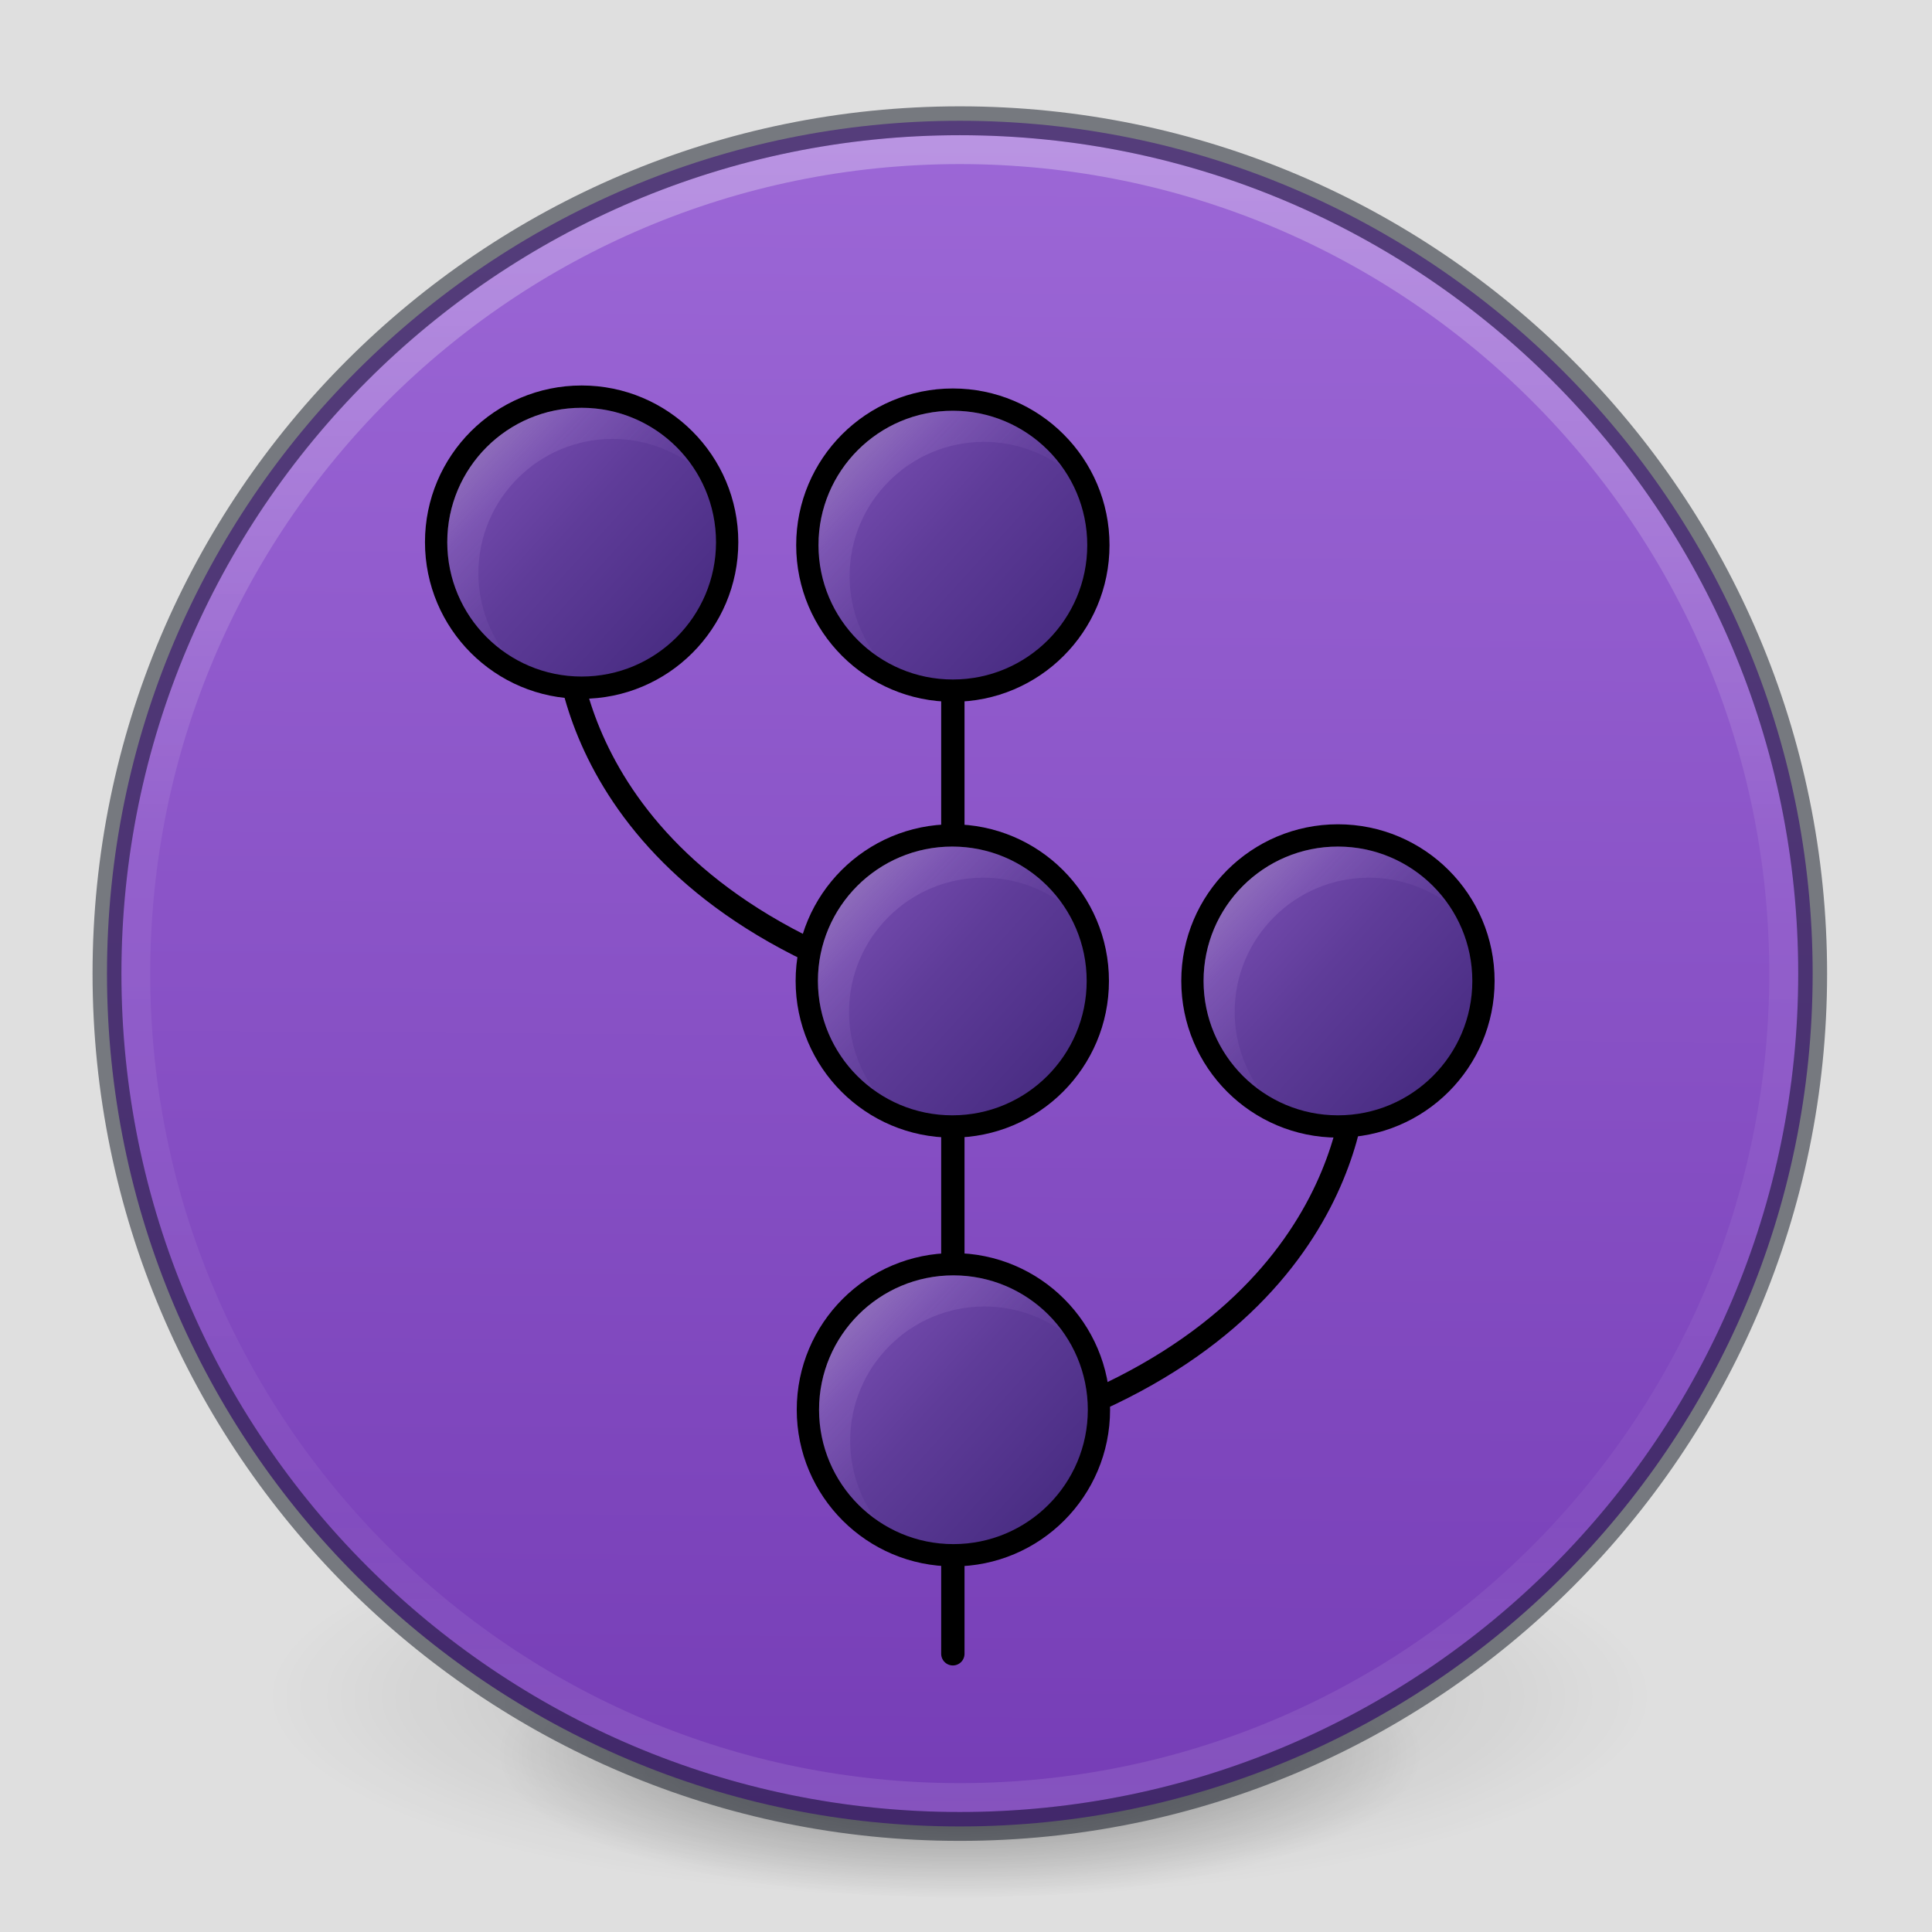
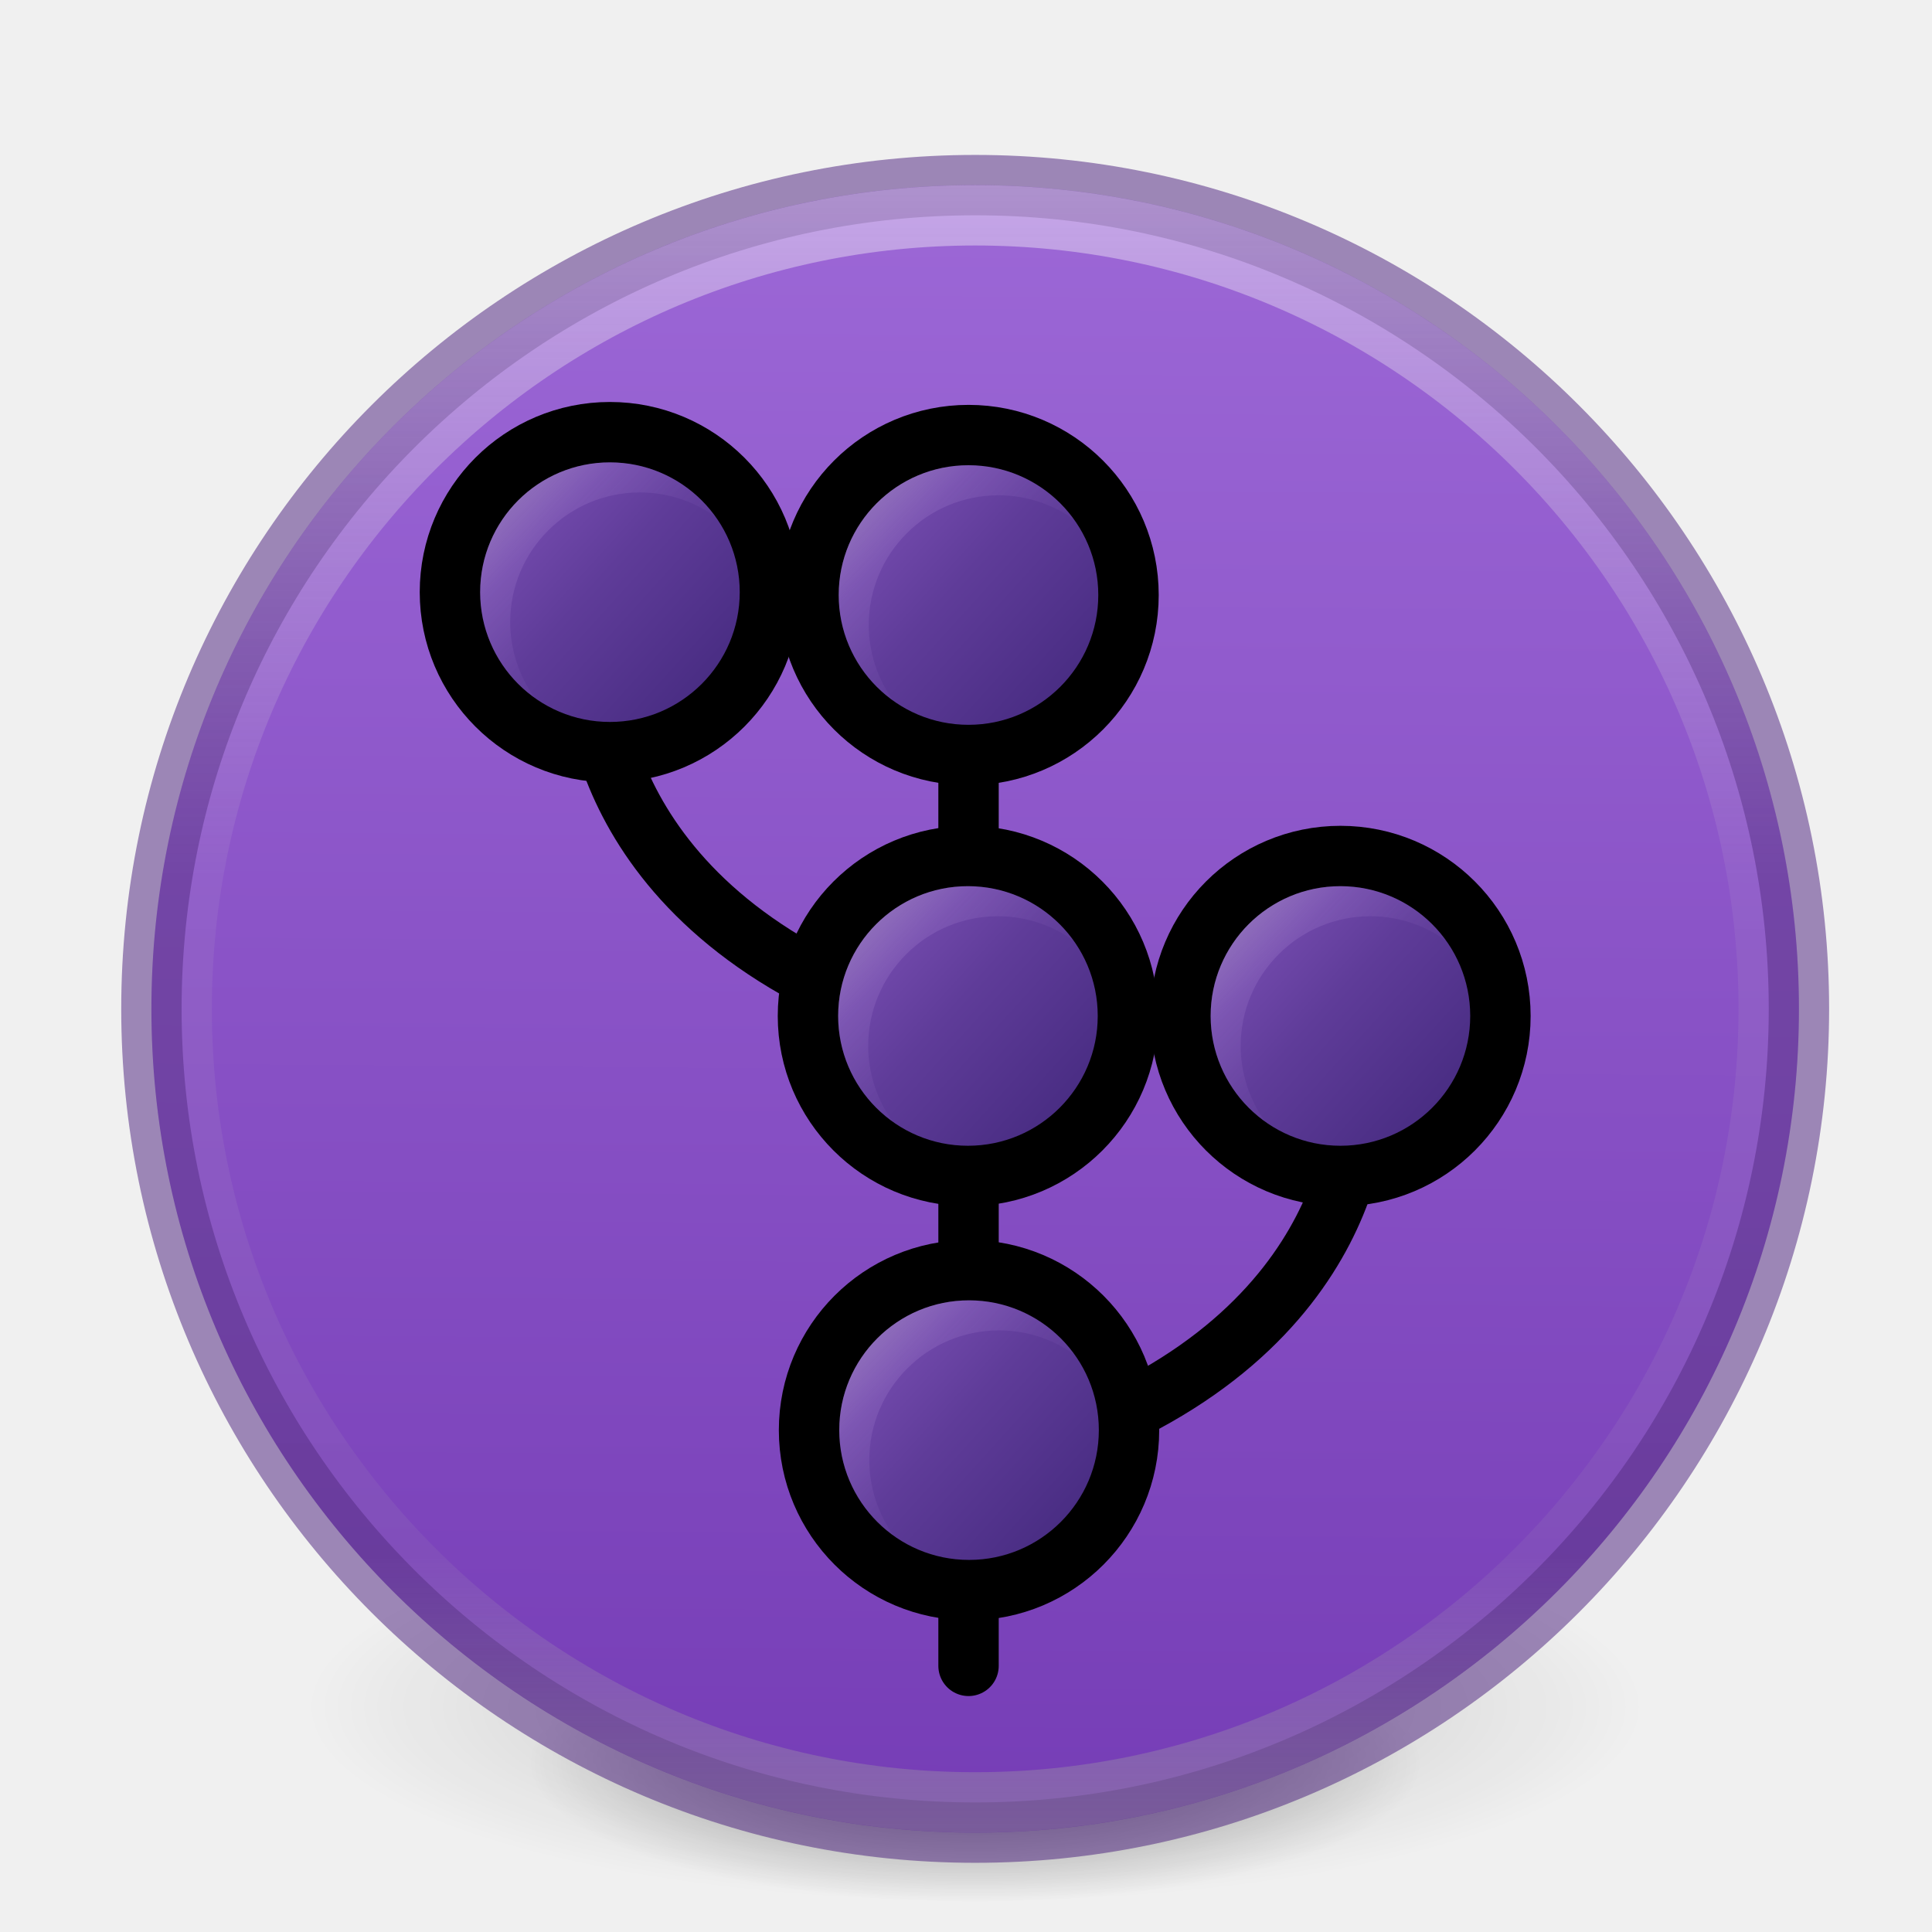
<svg xmlns="http://www.w3.org/2000/svg" xmlns:xlink="http://www.w3.org/1999/xlink" version="1.1" width="16" height="16" id="svg5157">
  <defs id="defs5159">
+     <linearGradient id="linearGradient930">
+       <stop offset="0" style="stop-color:#9c9c9c;stop-opacity:0.855" id="stop924" />
+       <stop id="stop919" style="stop-color:#b2b2b2;stop-opacity:0.191" offset="0.167" />
+       <stop offset="0.582" style="stop-color:#d3d3d3;stop-opacity:0.173" id="stop926" />
+       <stop offset="1" style="stop-color:#ffffff;stop-opacity:0.85" id="stop928" />
+     </linearGradient>
    <linearGradient id="linearGradient1053">
      <stop style="stop-color:#bababa;stop-opacity:0.439" offset="0" id="stop1049" />
      <stop style="stop-color:#c1a0e5;stop-opacity:0.173;" offset="0.334" id="stop1059" />
      <stop style="stop-color:#9d68d7;stop-opacity:0;" offset="1" id="stop1051" />
    </linearGradient>
    <linearGradient id="linearGradient1045">
      <stop id="stop1041" offset="0" style="stop-color:#41277b;stop-opacity:1" />
      <stop style="stop-color:#5f3c99;stop-opacity:1;" offset="0.409" id="stop1047" />
      <stop id="stop1043" offset="1" style="stop-color:#9d68d7;stop-opacity:1" />
    </linearGradient>
    <linearGradient id="linearGradient953-5">
      <stop style="stop-color:#7239b3;stop-opacity:1;" offset="0" id="stop949" />
      <stop style="stop-color:#9d68d7;stop-opacity:1" offset="1" id="stop951" />
    </linearGradient>
    <linearGradient id="linearGradient3820-7-2-8-6">
      <stop id="stop3822-2-6-5-0" style="stop-color:#3d3d3d;stop-opacity:1" offset="0" />
      <stop id="stop3864-8-7-4-1" style="stop-color:#686868;stop-opacity:0.498" offset="0.5" />
      <stop id="stop3824-1-2-6-7" style="stop-color:#686868;stop-opacity:0" offset="1" />
    </linearGradient>
    <linearGradient id="linearGradient4806">
      <stop offset="0" style="stop-color:#ffffff;stop-opacity:1" id="stop4808" />
      <stop offset="0.424" style="stop-color:#ffffff;stop-opacity:0.235" id="stop4810" />
      <stop offset="0.821" style="stop-color:#ffffff;stop-opacity:0.157" id="stop4812" />
      <stop offset="1" style="stop-color:#ffffff;stop-opacity:0.392" id="stop4814" />
    </linearGradient>
    <linearGradient xlink:href="#linearGradient4806" id="linearGradient3118" gradientUnits="userSpaceOnUse" gradientTransform="matrix(4.16388,0,0,4.16388,-236.0326,-50.53443)" x1="71.204" y1="15.369" x2="71.204" y2="40.496" />
    <radialGradient xlink:href="#linearGradient3820-7-2-8-6" id="radialGradient3163" gradientUnits="userSpaceOnUse" gradientTransform="matrix(0.6850502,0,0,0.2150277,-3.927532,68.46817)" cx="99.157" cy="186.171" fx="99.157" fy="186.171" r="62.769" />
    <linearGradient id="linearGradient3242-7-3-8-0-4-58-06">
      <stop offset="0" style="stop-color:#cdf87e;stop-opacity:1" id="stop3244-5-8-5-6-4-3-8" />
      <stop offset="0.262" style="stop-color:#a2e34f;stop-opacity:1" id="stop3246-9-5-1-5-3-0-7" />
      <stop offset="0.661" style="stop-color:#68b723;stop-opacity:1" id="stop3248-7-2-0-7-5-35-9" />
      <stop offset="1" style="stop-color:#1d7e0d;stop-opacity:1" id="stop3250-8-2-8-5-6-40-4" />
    </linearGradient>
    <radialGradient gradientTransform="matrix(0,2.423525,-2.639279,0,226.369,-84.88818)" gradientUnits="userSpaceOnUse" xlink:href="#linearGradient3242-7-3-8-0-4-58-06" id="radialGradient3381" fy="48.768" fx="66.127" r="31" cy="48.768" cx="66.127" />
    <linearGradient gradientTransform="matrix(2.113467,0,0,1.645562,50.72421,61.89995)" gradientUnits="userSpaceOnUse" xlink:href="#linearGradient4361" id="linearGradient3030" y2="37.13" x2="24.139" y1="9.176" x1="24.139" />
    <linearGradient id="linearGradient4361">
      <stop offset="0" style="stop-color:#ffffff;stop-opacity:1" id="stop4363" />
      <stop offset="0" style="stop-color:#ffffff;stop-opacity:0.235" id="stop4365" />
      <stop offset="1" style="stop-color:#ffffff;stop-opacity:0.157" id="stop4367" />
      <stop offset="1" style="stop-color:#ffffff;stop-opacity:0.392" id="stop4369" />
    </linearGradient>
    <linearGradient gradientTransform="matrix(1.659245,0,0,2.092852,60.83215,51.57179)" gradientUnits="userSpaceOnUse" xlink:href="#linearGradient4351" id="linearGradient3030-1" y2="26.485" x2="24.139" y1="19.795" x1="24.139" />
    <linearGradient id="linearGradient4351">
      <stop offset="0" style="stop-color:#ffffff;stop-opacity:1" id="stop4353" />
      <stop offset="0" style="stop-color:#ffffff;stop-opacity:0.235" id="stop4355" />
      <stop offset="1" style="stop-color:#ffffff;stop-opacity:0.157" id="stop4357" />
      <stop offset="1" style="stop-color:#ffffff;stop-opacity:0.392" id="stop4359" />
    </linearGradient>
    <radialGradient cx="-14.891" cy="11.546" r="20" fx="-14.891" fy="11.546" id="radialGradient3183" xlink:href="#linearGradient4330" gradientUnits="userSpaceOnUse" gradientTransform="matrix(-9.9735355e-6,17.90064,18.57144,0,-152.285,218.151)" />
    <linearGradient id="linearGradient4330">
      <stop offset="0" style="stop-color:#95a3ab;stop-opacity:1" id="stop4332" />
      <stop offset="0.262" style="stop-color:#667885;stop-opacity:1" id="stop4334" />
      <stop offset="0.705" style="stop-color:#485a6c;stop-opacity:1" id="stop4336" />
      <stop offset="1" style="stop-color:#273445;stop-opacity:1" id="stop4338" />
    </linearGradient>
    <radialGradient r="62.769" fy="185.297" fx="99.189" cy="185.297" cx="99.189" gradientTransform="matrix(0.3823536,7.5555777e-8,-1.8372241e-8,0.1115198,-5.925427,36.33585)" gradientUnits="userSpaceOnUse" id="radialGradient3300-9" xlink:href="#linearGradient23419" />
    <linearGradient id="linearGradient23419">
      <stop offset="0" style="stop-color:#000000;stop-opacity:1" id="stop23421" />
      <stop offset="1" style="stop-color:#000000;stop-opacity:0" id="stop23423" />
    </linearGradient>
    <radialGradient r="62.769" fy="185.297" fx="99.189" cy="185.297" cx="99.189" gradientTransform="matrix(0.2549024,5.3967361e-8,-1.2248161e-8,0.07965545,6.716382,44.24067)" gradientUnits="userSpaceOnUse" id="radialGradient4192" xlink:href="#linearGradient23419" />
-     <linearGradient gradientTransform="matrix(1.080775,0,0,1.080775,-62.15355,82.30881)" gradientUnits="userSpaceOnUse" xlink:href="#linearGradient4806" id="linearGradient3293" y2="40.496" x2="71.204" y1="15.369" x1="71.204" />
-     <linearGradient xlink:href="#linearGradient953-5" id="linearGradient955" x1="64.463" y1="128.37" x2="65.362" y2="7.455" gradientUnits="userSpaceOnUse" gradientTransform="matrix(0.2499968,0,0,0.2499968,3.4959994e-4,96.46512)" />
+     <linearGradient gradientTransform="matrix(2.16157,0,0,2.16157,-123.6688,37.32695)" gradientUnits="userSpaceOnUse" xlink:href="#linearGradient4806" id="linearGradient3293" y2="40.496" x2="71.204" y1="15.369" x1="71.204" />
+     <linearGradient xlink:href="#linearGradient953-5" id="linearGradient955" x1="64.463" y1="128.37" x2="65.362" y2="7.455" gradientUnits="userSpaceOnUse" gradientTransform="matrix(0.124465,0,0,0.124465,0.1837652,112.4082)" />
    <linearGradient xlink:href="#linearGradient1045" id="linearGradient990" x1="165.299" y1="72.761" x2="140.478" y2="50.264" gradientUnits="userSpaceOnUse" gradientTransform="translate(-68.14741)" />
    <linearGradient xlink:href="#linearGradient1053" id="linearGradient1055" x1="79.65" y1="56.753" x2="90.919" y2="67.801" gradientUnits="userSpaceOnUse" />
    <linearGradient xlink:href="#linearGradient1045" id="linearGradient1081" gradientUnits="userSpaceOnUse" gradientTransform="translate(-68.14741)" x1="165.299" y1="72.761" x2="140.478" y2="50.264" />
    <linearGradient xlink:href="#linearGradient1053" id="linearGradient1083" gradientUnits="userSpaceOnUse" x1="79.65" y1="56.753" x2="90.919" y2="67.801" />
    <linearGradient xlink:href="#linearGradient1045" id="linearGradient1091" gradientUnits="userSpaceOnUse" gradientTransform="translate(-68.14741)" x1="165.299" y1="72.761" x2="140.478" y2="50.264" />
    <linearGradient xlink:href="#linearGradient1053" id="linearGradient1093" gradientUnits="userSpaceOnUse" x1="79.65" y1="56.753" x2="90.919" y2="67.801" />
    <linearGradient xlink:href="#linearGradient1045" id="linearGradient1101" gradientUnits="userSpaceOnUse" gradientTransform="translate(-68.14741)" x1="165.299" y1="72.761" x2="140.478" y2="50.264" />
    <linearGradient xlink:href="#linearGradient1053" id="linearGradient1103" gradientUnits="userSpaceOnUse" x1="79.65" y1="56.753" x2="90.919" y2="67.801" />
    <linearGradient xlink:href="#linearGradient1045" id="linearGradient1111" gradientUnits="userSpaceOnUse" gradientTransform="translate(-68.14741)" x1="165.299" y1="72.761" x2="140.478" y2="50.264" />
    <linearGradient xlink:href="#linearGradient1053" id="linearGradient1113" gradientUnits="userSpaceOnUse" x1="79.65" y1="56.753" x2="90.919" y2="67.801" />
+     <linearGradient xlink:href="#linearGradient930" id="linearGradient922" x1="33" y1="125" x2="33" y2="70" gradientUnits="userSpaceOnUse" />
+     <clipPath clipPathUnits="userSpaceOnUse" id="clipPath925">
+       <path d="m 32.345,70.159 c -15.121,0 -27.404,12.284 -27.404,27.404 0,15.121 12.284,27.404 27.404,27.404 15.121,0 27.404,-12.284 27.404,-27.404 0,-15.121 -12.284,-27.404 -27.404,-27.404 z" id="path927" style="color:#000000;display:inline;overflow:visible;visibility:visible;opacity:1;fill:url(#linearGradient929);fill-opacity:1;fill-rule:nonzero;stroke:none;stroke-width:0.929;marker:none;enable-background:accumulate" />
+     </clipPath>
+     <linearGradient xlink:href="#linearGradient953-5" id="linearGradient929" gradientUnits="userSpaceOnUse" gradientTransform="matrix(0.499998,0,0,0.499998,0.6401574,65.63983)" x1="64.463" y1="128.37" x2="65.362" y2="7.455" />
  </defs>
-   <g id="layer3" transform="translate(0,-112)" style="display:inline">
-     <rect style="display:inline;fill:#888888;fill-opacity:0.153;stroke:none;stroke-width:0.123;stroke-miterlimit:4;stroke-dasharray:none;stroke-opacity:1" id="rect910" width="16.098" height="16" x="-0.098" y="112" />
+   <g id="layer3" transform="translate(0,-112)" style="display:none">
+     <rect style="display:inline;fill:#888888;fill-opacity:0.153;stroke:none;stroke-width:0.493;stroke-miterlimit:4;stroke-dasharray:none;stroke-opacity:1" id="rect910" width="15.967" height="16" x="0" y="112" />
  </g>
  <g id="layer1" transform="translate(0,-112)">
-     <g id="g5744" transform="matrix(0.5154587,0,0,0.5154587,-0.222727,62.11152)">
-       <g transform="matrix(0.464475,0,0,0.464475,0.9893996,97.56261)" id="g4198" style="opacity:1">
-         <path d="m 56,57.002 a 24,6.999 0 1 1 -48,0 24,6.999 0 1 1 48,0 z" id="path3818-0" style="opacity:0.2;fill:url(#radialGradient3300-9);fill-opacity:1;stroke:none" />
-         <path style="opacity:0.4;fill:url(#radialGradient4192);fill-opacity:1;stroke:none" id="path4190" d="m 48,59.002 a 16,4.999 0 1 1 -32,0 16,4.999 0 1 1 32,0 z" />
-       </g>
-       <path d="m 15.853,98.725 c -7.56,0 -13.702,6.142 -13.702,13.702 0,7.56 6.142,13.702 13.702,13.702 7.56,0 13.702,-6.142 13.702,-13.702 0,-7.56 -6.142,-13.702 -13.702,-13.702 z" id="path2555-9" style="color:#000000;display:inline;overflow:visible;visibility:visible;opacity:1;fill:url(#linearGradient955);fill-opacity:1;fill-rule:nonzero;stroke:none;stroke-width:0.464;marker:none;enable-background:accumulate" />
-       <path d="m 29.09,112.427 c 0,7.311 -5.927,13.238 -13.238,13.238 -7.311,0 -13.238,-5.927 -13.238,-13.238 0,-7.311 5.927,-13.238 13.238,-13.238 7.311,0 13.238,5.927 13.238,13.238 z" id="path3019-3" style="color:#000000;display:inline;overflow:visible;visibility:visible;opacity:0.3;fill:none;stroke:url(#linearGradient3293);stroke-width:0.464;stroke-linecap:round;stroke-linejoin:round;stroke-miterlimit:4;stroke-dasharray:none;stroke-dashoffset:0;stroke-opacity:1;marker:none;enable-background:accumulate" />
-       <path d="m 15.853,98.725 c -7.56,0 -13.702,6.142 -13.702,13.702 0,7.56 6.142,13.702 13.702,13.702 7.56,0 13.702,-6.142 13.702,-13.702 0,-7.56 -6.142,-13.702 -13.702,-13.702 z" id="path2555-7-1" style="color:#000000;display:inline;overflow:visible;visibility:visible;opacity:0.5;fill:#7239b3;fill-opacity:0;fill-rule:nonzero;stroke:#0e141f;stroke-width:0.464;stroke-linecap:round;stroke-linejoin:round;stroke-miterlimit:4;stroke-dasharray:none;stroke-dashoffset:0;stroke-opacity:1;marker:none;enable-background:accumulate" />
+     <g style="opacity:1;stroke-width:4.017" id="g4198" transform="matrix(0.2312465,0,0,0.2312465,0.6761797,112.9546)">
+       <path style="opacity:0.2;fill:url(#radialGradient3300-9);fill-opacity:1;stroke:none;stroke-width:4.017" id="path3818-0" d="m 56,57.002 a 24,6.999 0 1 1 -48,0 24,6.999 0 1 1 48,0 z" />
+       <path d="m 48,59.002 a 16,4.999 0 1 1 -32,0 16,4.999 0 1 1 32,0 z" id="path4190" style="opacity:0.4;fill:url(#radialGradient4192);fill-opacity:1;stroke:none;stroke-width:4.017" />
    </g>
+     <path style="color:#000000;display:inline;overflow:visible;visibility:visible;opacity:1;fill:url(#linearGradient955);fill-opacity:1;fill-rule:nonzero;stroke:none;stroke-width:0.929;marker:none;enable-background:accumulate" id="path2555-9" d="m 8.076,113.533 c -3.764,0 -6.822,3.058 -6.822,6.822 0,3.764 3.058,6.822 6.822,6.822 3.764,0 6.822,-3.058 6.822,-6.822 0,-3.764 -3.058,-6.822 -6.822,-6.822 z" />
+     <path style="color:#000000;display:inline;overflow:visible;visibility:visible;opacity:0.5;fill:#7239b3;fill-opacity:0;fill-rule:nonzero;stroke:#481c7b;stroke-width:0.5;stroke-linecap:round;stroke-linejoin:round;stroke-miterlimit:4;stroke-dasharray:none;stroke-dashoffset:0;stroke-opacity:1;marker:none;enable-background:accumulate" id="path2555-7-1" d="m 8.076,113.533 c -3.764,0 -6.822,3.058 -6.822,6.822 0,3.764 3.058,6.822 6.822,6.822 3.764,0 6.822,-3.058 6.822,-6.822 0,-3.764 -3.058,-6.822 -6.822,-6.822 z" />
+     <path d="m 32.345,70.159 c -15.121,0 -27.404,12.284 -27.404,27.404 0,15.121 12.284,27.404 27.404,27.404 15.121,0 27.404,-12.284 27.404,-27.404 0,-15.121 -12.284,-27.404 -27.404,-27.404 z" id="path914" style="color:#000000;display:inline;overflow:visible;visibility:visible;opacity:0.5;fill:none;fill-opacity:0;fill-rule:nonzero;stroke:url(#linearGradient922);stroke-width:4.017;stroke-linecap:round;stroke-linejoin:round;stroke-miterlimit:4;stroke-dasharray:none;stroke-dashoffset:0;stroke-opacity:1;marker:none;enable-background:accumulate" clip-path="url(#clipPath925)" transform="matrix(0.2489309,0,0,0.2489309,0.02441028,96.06842)" />
  </g>
  <g id="layer2" style="display:inline" transform="translate(0,-112)">
+     <path style="fill:none;stroke:#000000;stroke-width:0.5;stroke-linecap:round;stroke-linejoin:miter;stroke-miterlimit:4;stroke-dasharray:none;stroke-opacity:1" d="m 8.021,116.928 v 8.868" id="path967" />
+     <circle style="opacity:1;fill:#ffffff;stroke:#000000;stroke-width:1;stroke-miterlimit:4;stroke-dasharray:none" id="path932-5" cx="8.021" cy="116.928" r="1.075" />
+     <path style="opacity:1;fill:none;stroke:#000000;stroke-width:0.5;stroke-linecap:butt;stroke-linejoin:miter;stroke-miterlimit:4;stroke-dasharray:none;stroke-opacity:1" d="m 8.72,123.947 c 2.589,-0.916 2.53,-2.829 2.525,-2.833" id="path1126" />
+     <path id="path1136" d="M 7.448,120.406 C 4.859,119.491 4.918,117.577 4.923,117.574" style="opacity:1;fill:none;stroke:#000000;stroke-width:0.5;stroke-linecap:butt;stroke-linejoin:miter;stroke-miterlimit:4;stroke-dasharray:none;stroke-opacity:1" />
+     <circle r="1.075" cy="120.414" cx="8.016" id="circle969" style="opacity:1;fill:#ffffff;stroke:#000000;stroke-width:1;stroke-miterlimit:4;stroke-dasharray:none" />
+     <circle style="opacity:1;fill:#ffffff;stroke:#000000;stroke-width:1;stroke-miterlimit:4;stroke-dasharray:none" id="circle971" cx="8.025" cy="123.844" r="1.075" />
+     <circle r="1.075" cy="116.904" cx="5.051" id="circle973" style="opacity:1;fill:#ffffff;stroke:#000000;stroke-width:1;stroke-miterlimit:4;stroke-dasharray:none" />
+     <circle r="1.075" cy="120.414" cx="11.101" id="circle975" style="opacity:1;fill:none;stroke:#000000;stroke-width:1;stroke-miterlimit:4;stroke-dasharray:none" />
    <g id="g1062" />
+     <g id="g1073" transform="matrix(0.124465,0,0,0.124465,0.1837652,112.4082)" style="stroke-width:4.017">
+       <circle style="display:inline;opacity:1;fill:url(#linearGradient990);fill-opacity:1;stroke:none;stroke-width:11.509;stroke-miterlimit:4;stroke-dasharray:none" id="circle977" cx="87.712" cy="64.32" r="8.636" />
+       <path id="circle979" d="m 87.712,55.684 a 8.636,8.636 0 0 0 -8.637,8.637 8.636,8.636 0 0 0 3.627,7.025 8.636,8.636 0 0 1 -1.627,-5.025 8.636,8.636 0 0 1 8.637,-8.637 8.636,8.636 0 0 1 5.008,1.607 8.636,8.636 0 0 0 -7.008,-3.607 z" style="opacity:1;fill:url(#linearGradient1055);fill-opacity:1;stroke:none;stroke-width:11.509;stroke-miterlimit:4;stroke-dasharray:none" />
+     </g>
    <g id="g1006" transform="translate(-24.71079,27.55703)" />
    <g transform="translate(-48.60474,-28.19892)" id="g1030" />
-     <g id="g5736" transform="matrix(0.5154587,0,0,0.5154587,-0.222727,62.11152)">
-       <path id="path967" d="M 15.741,105.543 V 123.355" style="fill:none;stroke:#000000;stroke-width:0.375;stroke-linecap:round;stroke-linejoin:miter;stroke-miterlimit:4;stroke-dasharray:none;stroke-opacity:1" />
-       <circle r="2.159" cy="105.543" cx="15.741" id="path932-5" style="opacity:1;fill:#ffffff;stroke:#000000;stroke-width:0.716;stroke-miterlimit:4;stroke-dasharray:none" />
-       <path id="path1126" d="m 17.145,119.642 c 5.2,-1.839 5.083,-5.683 5.071,-5.69" style="opacity:1;fill:none;stroke:#000000;stroke-width:0.375;stroke-linecap:butt;stroke-linejoin:miter;stroke-miterlimit:4;stroke-dasharray:none;stroke-opacity:1" />
-       <path style="opacity:1;fill:none;stroke:#000000;stroke-width:0.375;stroke-linecap:butt;stroke-linejoin:miter;stroke-miterlimit:4;stroke-dasharray:none;stroke-opacity:1" d="M 14.591,112.53 C 9.391,110.691 9.508,106.847 9.52,106.84" id="path1136" />
-       <circle style="opacity:1;fill:#ffffff;stroke:#000000;stroke-width:0.716;stroke-miterlimit:4;stroke-dasharray:none" id="circle969" cx="15.732" cy="112.545" r="2.159" />
-       <circle r="2.159" cy="119.434" cx="15.75" id="circle971" style="opacity:1;fill:#ffffff;stroke:#000000;stroke-width:0.716;stroke-miterlimit:4;stroke-dasharray:none" />
-       <circle style="opacity:1;fill:#ffffff;stroke:#000000;stroke-width:0.716;stroke-miterlimit:4;stroke-dasharray:none" id="circle973" cx="9.777" cy="105.495" r="2.159" />
-       <circle style="opacity:1;fill:none;stroke:#000000;stroke-width:0.716;stroke-miterlimit:4;stroke-dasharray:none" id="circle975" cx="21.928" cy="112.545" r="2.159" />
-       <g transform="matrix(0.2499967,0,0,0.2499967,3.4959994e-4,96.46512)" id="g1073">
-         <circle r="8.636" cy="64.32" cx="87.712" id="circle977" style="display:inline;opacity:1;fill:url(#linearGradient990);fill-opacity:1;stroke:none;stroke-width:2.865;stroke-miterlimit:4;stroke-dasharray:none" />
-         <path style="opacity:1;fill:url(#linearGradient1055);fill-opacity:1;stroke:none;stroke-width:2.865;stroke-miterlimit:4;stroke-dasharray:none" d="m 87.712,55.684 a 8.636,8.636 0 0 0 -8.637,8.637 8.636,8.636 0 0 0 3.627,7.025 8.636,8.636 0 0 1 -1.627,-5.025 8.636,8.636 0 0 1 8.637,-8.637 8.636,8.636 0 0 1 5.008,1.607 8.636,8.636 0 0 0 -7.008,-3.607 z" id="circle979" />
-       </g>
-       <g transform="matrix(0.2499967,0,0,0.2499967,-6.177232,103.3543)" id="g1079">
-         <circle style="display:inline;opacity:1;fill:url(#linearGradient1081);fill-opacity:1;stroke:none;stroke-width:2.865;stroke-miterlimit:4;stroke-dasharray:none" id="circle1075" cx="87.712" cy="64.32" r="8.636" />
-         <path id="path1077" d="m 87.712,55.684 a 8.636,8.636 0 0 0 -8.637,8.637 8.636,8.636 0 0 0 3.627,7.025 8.636,8.636 0 0 1 -1.627,-5.025 8.636,8.636 0 0 1 8.637,-8.637 8.636,8.636 0 0 1 5.008,1.607 8.636,8.636 0 0 0 -7.008,-3.607 z" style="opacity:1;fill:url(#linearGradient1083);fill-opacity:1;stroke:none;stroke-width:2.865;stroke-miterlimit:4;stroke-dasharray:none" />
-       </g>
-       <g id="g1089" transform="matrix(0.2499967,0,0,0.2499967,-6.195607,96.46512)">
-         <circle r="8.636" cy="64.32" cx="87.712" id="circle1085" style="display:inline;opacity:1;fill:url(#linearGradient1091);fill-opacity:1;stroke:none;stroke-width:2.865;stroke-miterlimit:4;stroke-dasharray:none" />
-         <path style="opacity:1;fill:url(#linearGradient1093);fill-opacity:1;stroke:none;stroke-width:2.865;stroke-miterlimit:4;stroke-dasharray:none" d="m 87.712,55.684 a 8.636,8.636 0 0 0 -8.637,8.637 8.636,8.636 0 0 0 3.627,7.025 8.636,8.636 0 0 1 -1.627,-5.025 8.636,8.636 0 0 1 8.637,-8.637 8.636,8.636 0 0 1 5.008,1.607 8.636,8.636 0 0 0 -7.008,-3.607 z" id="path1087" />
-       </g>
-       <g transform="matrix(0.2499967,0,0,0.2499967,-6.18642,89.46297)" id="g1099">
-         <circle style="display:inline;opacity:1;fill:url(#linearGradient1101);fill-opacity:1;stroke:none;stroke-width:2.865;stroke-miterlimit:4;stroke-dasharray:none" id="circle1095" cx="87.712" cy="64.32" r="8.636" />
-         <path id="path1097" d="m 87.712,55.684 a 8.636,8.636 0 0 0 -8.637,8.637 8.636,8.636 0 0 0 3.627,7.025 8.636,8.636 0 0 1 -1.627,-5.025 8.636,8.636 0 0 1 8.637,-8.637 8.636,8.636 0 0 1 5.008,1.607 8.636,8.636 0 0 0 -7.008,-3.607 z" style="opacity:1;fill:url(#linearGradient1103);fill-opacity:1;stroke:none;stroke-width:2.865;stroke-miterlimit:4;stroke-dasharray:none" />
-       </g>
-       <g id="g1109" transform="matrix(0.2499967,0,0,0.2499967,-12.15064,89.41549)">
-         <circle r="8.636" cy="64.32" cx="87.712" id="circle1105" style="display:inline;opacity:1;fill:url(#linearGradient1111);fill-opacity:1;stroke:none;stroke-width:2.865;stroke-miterlimit:4;stroke-dasharray:none" />
-         <path style="opacity:1;fill:url(#linearGradient1113);fill-opacity:1;stroke:none;stroke-width:2.865;stroke-miterlimit:4;stroke-dasharray:none" d="m 87.712,55.684 a 8.636,8.636 0 0 0 -8.637,8.637 8.636,8.636 0 0 0 3.627,7.025 8.636,8.636 0 0 1 -1.627,-5.025 8.636,8.636 0 0 1 8.637,-8.637 8.636,8.636 0 0 1 5.008,1.607 8.636,8.636 0 0 0 -7.008,-3.607 z" id="path1107" />
-       </g>
+     <g id="g1079" transform="matrix(0.124465,0,0,0.124465,-2.891844,115.8381)" style="stroke-width:4.017">
+       <circle r="8.636" cy="64.32" cx="87.712" id="circle1075" style="display:inline;opacity:1;fill:url(#linearGradient1081);fill-opacity:1;stroke:none;stroke-width:11.509;stroke-miterlimit:4;stroke-dasharray:none" />
+       <path style="opacity:1;fill:url(#linearGradient1083);fill-opacity:1;stroke:none;stroke-width:11.509;stroke-miterlimit:4;stroke-dasharray:none" d="m 87.712,55.684 a 8.636,8.636 0 0 0 -8.637,8.637 8.636,8.636 0 0 0 3.627,7.025 8.636,8.636 0 0 1 -1.627,-5.025 8.636,8.636 0 0 1 8.637,-8.637 8.636,8.636 0 0 1 5.008,1.607 8.636,8.636 0 0 0 -7.008,-3.607 z" id="path1077" />
+     </g>
+     <g transform="matrix(0.124465,0,0,0.124465,-2.900993,112.4082)" id="g1089" style="stroke-width:4.017">
+       <circle style="display:inline;opacity:1;fill:url(#linearGradient1091);fill-opacity:1;stroke:none;stroke-width:11.509;stroke-miterlimit:4;stroke-dasharray:none" id="circle1085" cx="87.712" cy="64.32" r="8.636" />
+       <path id="path1087" d="m 87.712,55.684 a 8.636,8.636 0 0 0 -8.637,8.637 8.636,8.636 0 0 0 3.627,7.025 8.636,8.636 0 0 1 -1.627,-5.025 8.636,8.636 0 0 1 8.637,-8.637 8.636,8.636 0 0 1 5.008,1.607 8.636,8.636 0 0 0 -7.008,-3.607 z" style="opacity:1;fill:url(#linearGradient1093);fill-opacity:1;stroke:none;stroke-width:11.509;stroke-miterlimit:4;stroke-dasharray:none" />
+     </g>
+     <g id="g1099" transform="matrix(0.124465,0,0,0.124465,-2.896419,108.9221)" style="stroke-width:4.017">
+       <circle r="8.636" cy="64.32" cx="87.712" id="circle1095" style="display:inline;opacity:1;fill:url(#linearGradient1101);fill-opacity:1;stroke:none;stroke-width:11.509;stroke-miterlimit:4;stroke-dasharray:none" />
+       <path style="opacity:1;fill:url(#linearGradient1103);fill-opacity:1;stroke:none;stroke-width:11.509;stroke-miterlimit:4;stroke-dasharray:none" d="m 87.712,55.684 a 8.636,8.636 0 0 0 -8.637,8.637 8.636,8.636 0 0 0 3.627,7.025 8.636,8.636 0 0 1 -1.627,-5.025 8.636,8.636 0 0 1 8.637,-8.637 8.636,8.636 0 0 1 5.008,1.607 8.636,8.636 0 0 0 -7.008,-3.607 z" id="path1097" />
+     </g>
+     <g transform="matrix(0.124465,0,0,0.124465,-5.865804,108.8984)" id="g1109" style="stroke-width:4.017">
+       <circle style="display:inline;opacity:1;fill:url(#linearGradient1111);fill-opacity:1;stroke:none;stroke-width:11.509;stroke-miterlimit:4;stroke-dasharray:none" id="circle1105" cx="87.712" cy="64.32" r="8.636" />
+       <path id="path1107" d="m 87.712,55.684 a 8.636,8.636 0 0 0 -8.637,8.637 8.636,8.636 0 0 0 3.627,7.025 8.636,8.636 0 0 1 -1.627,-5.025 8.636,8.636 0 0 1 8.637,-8.637 8.636,8.636 0 0 1 5.008,1.607 8.636,8.636 0 0 0 -7.008,-3.607 z" style="opacity:1;fill:url(#linearGradient1113);fill-opacity:1;stroke:none;stroke-width:11.509;stroke-miterlimit:4;stroke-dasharray:none" />
    </g>
  </g>
</svg>
